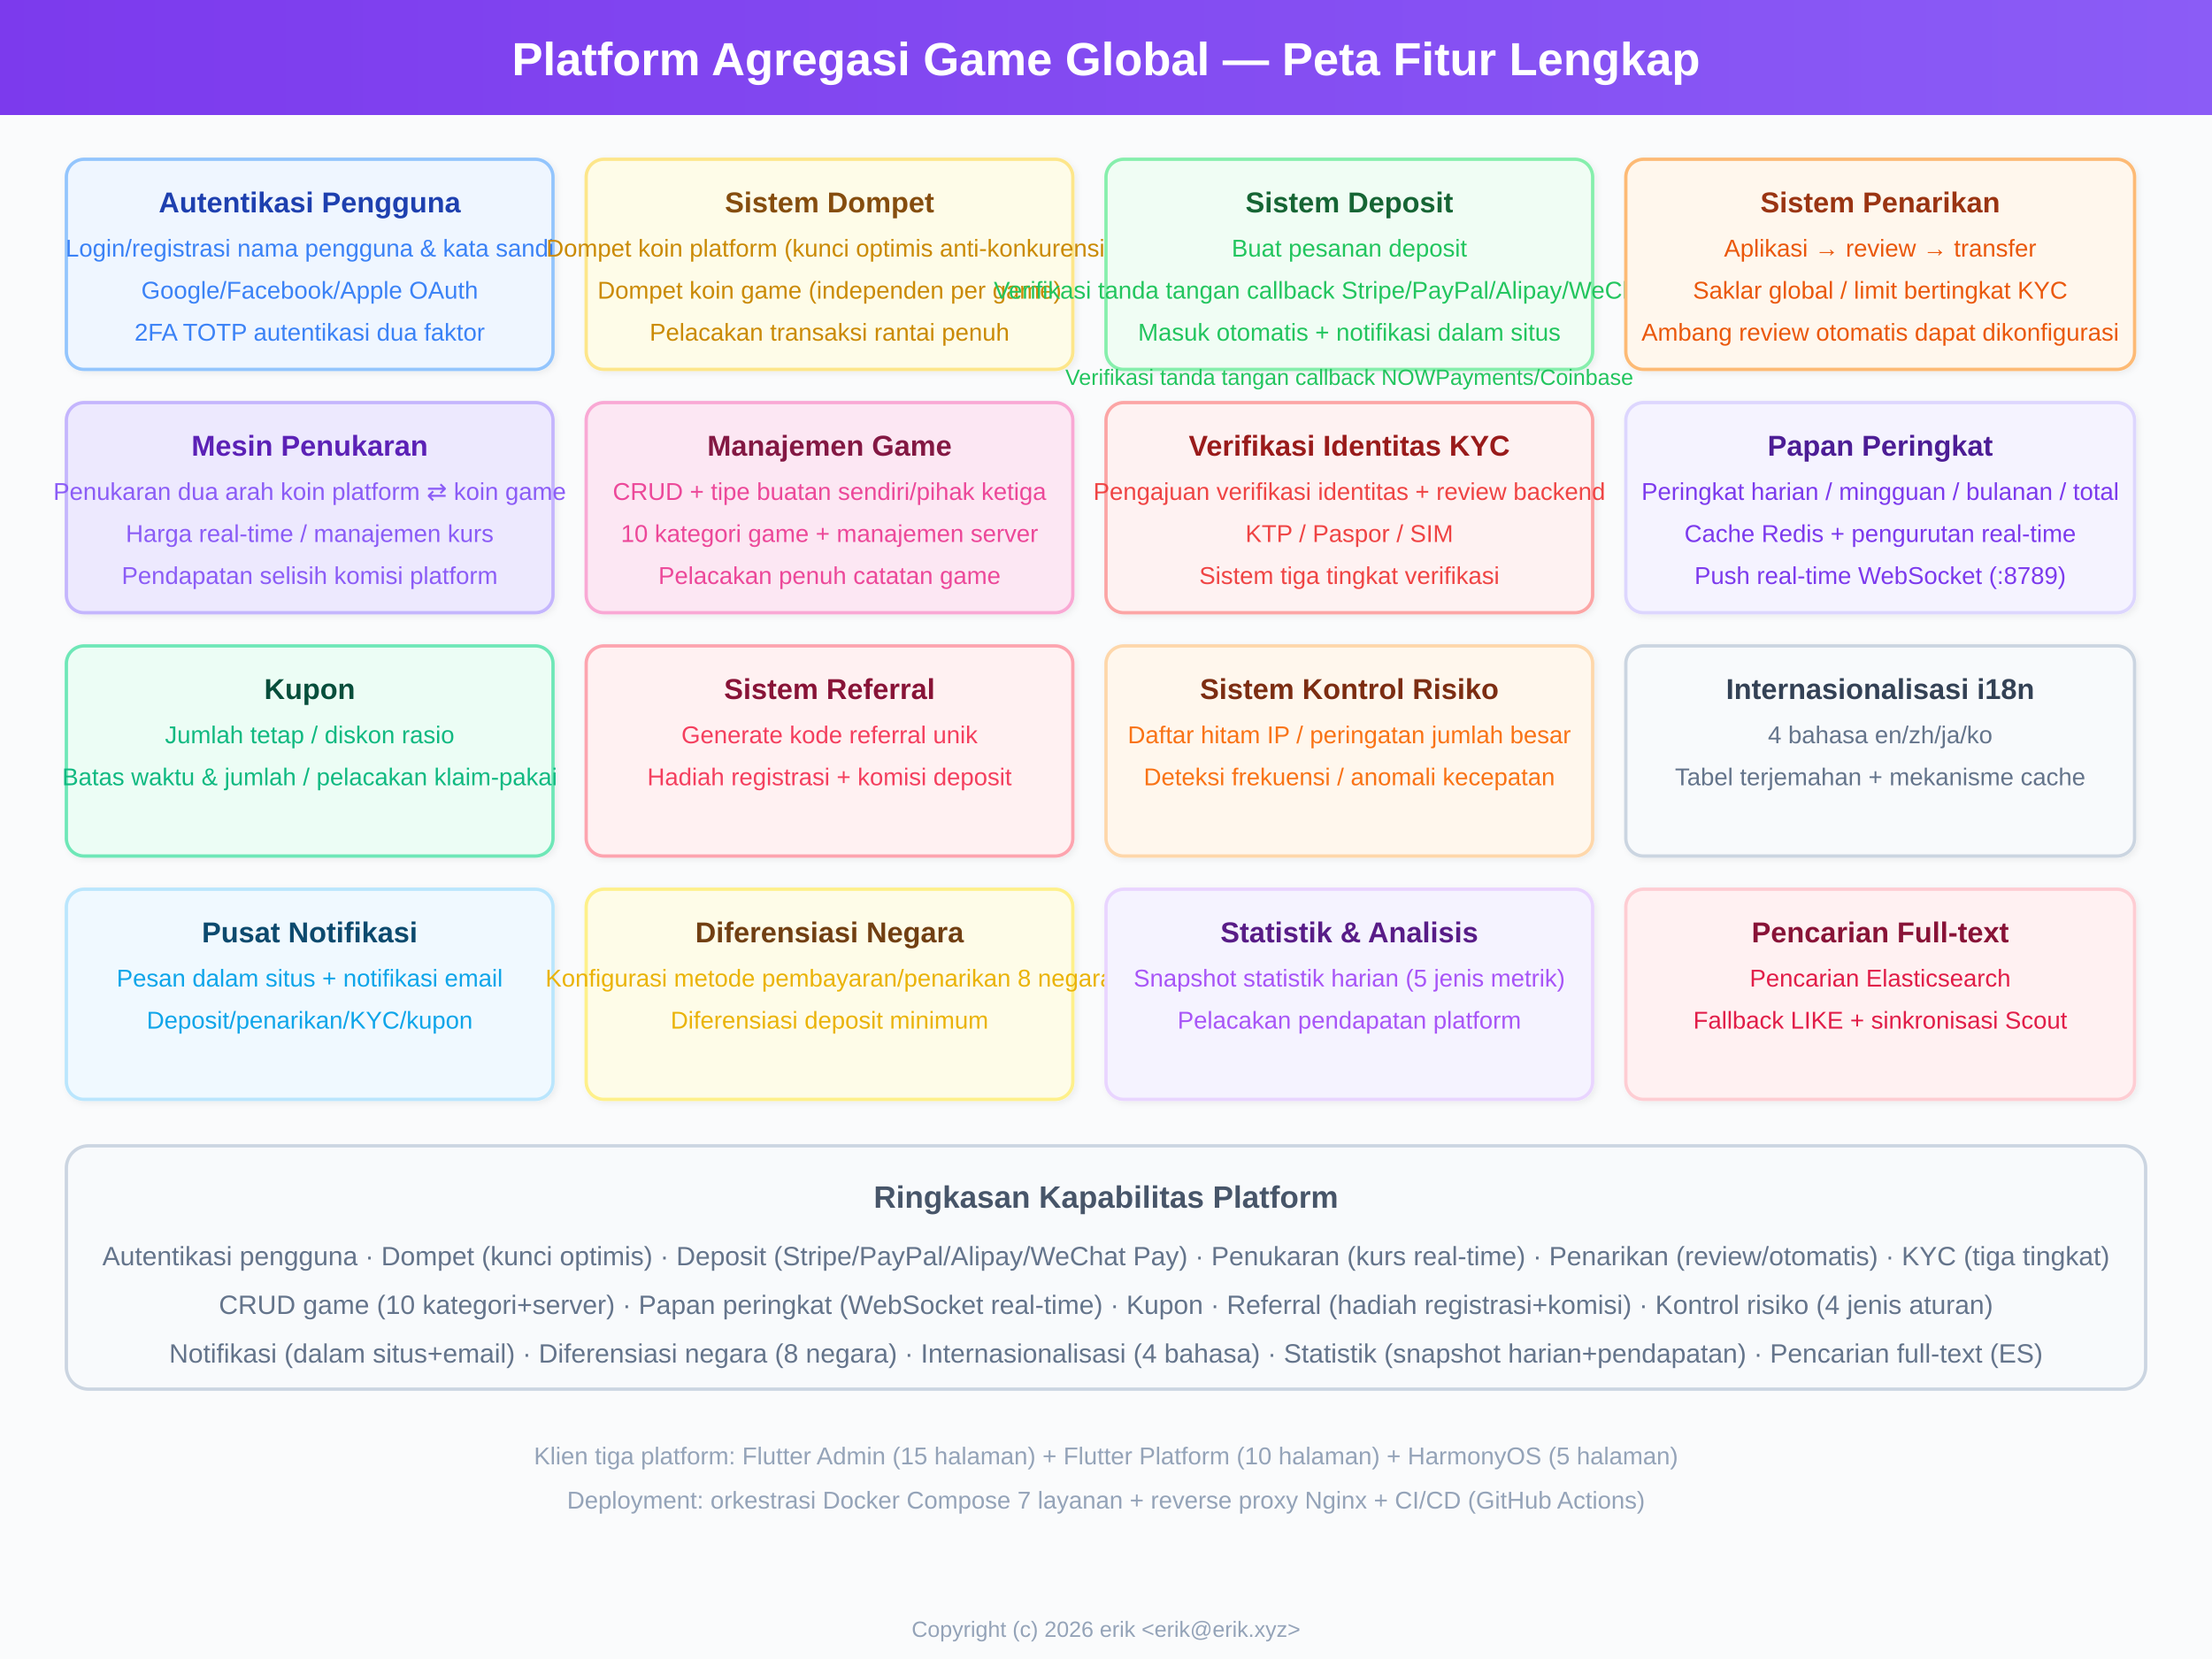
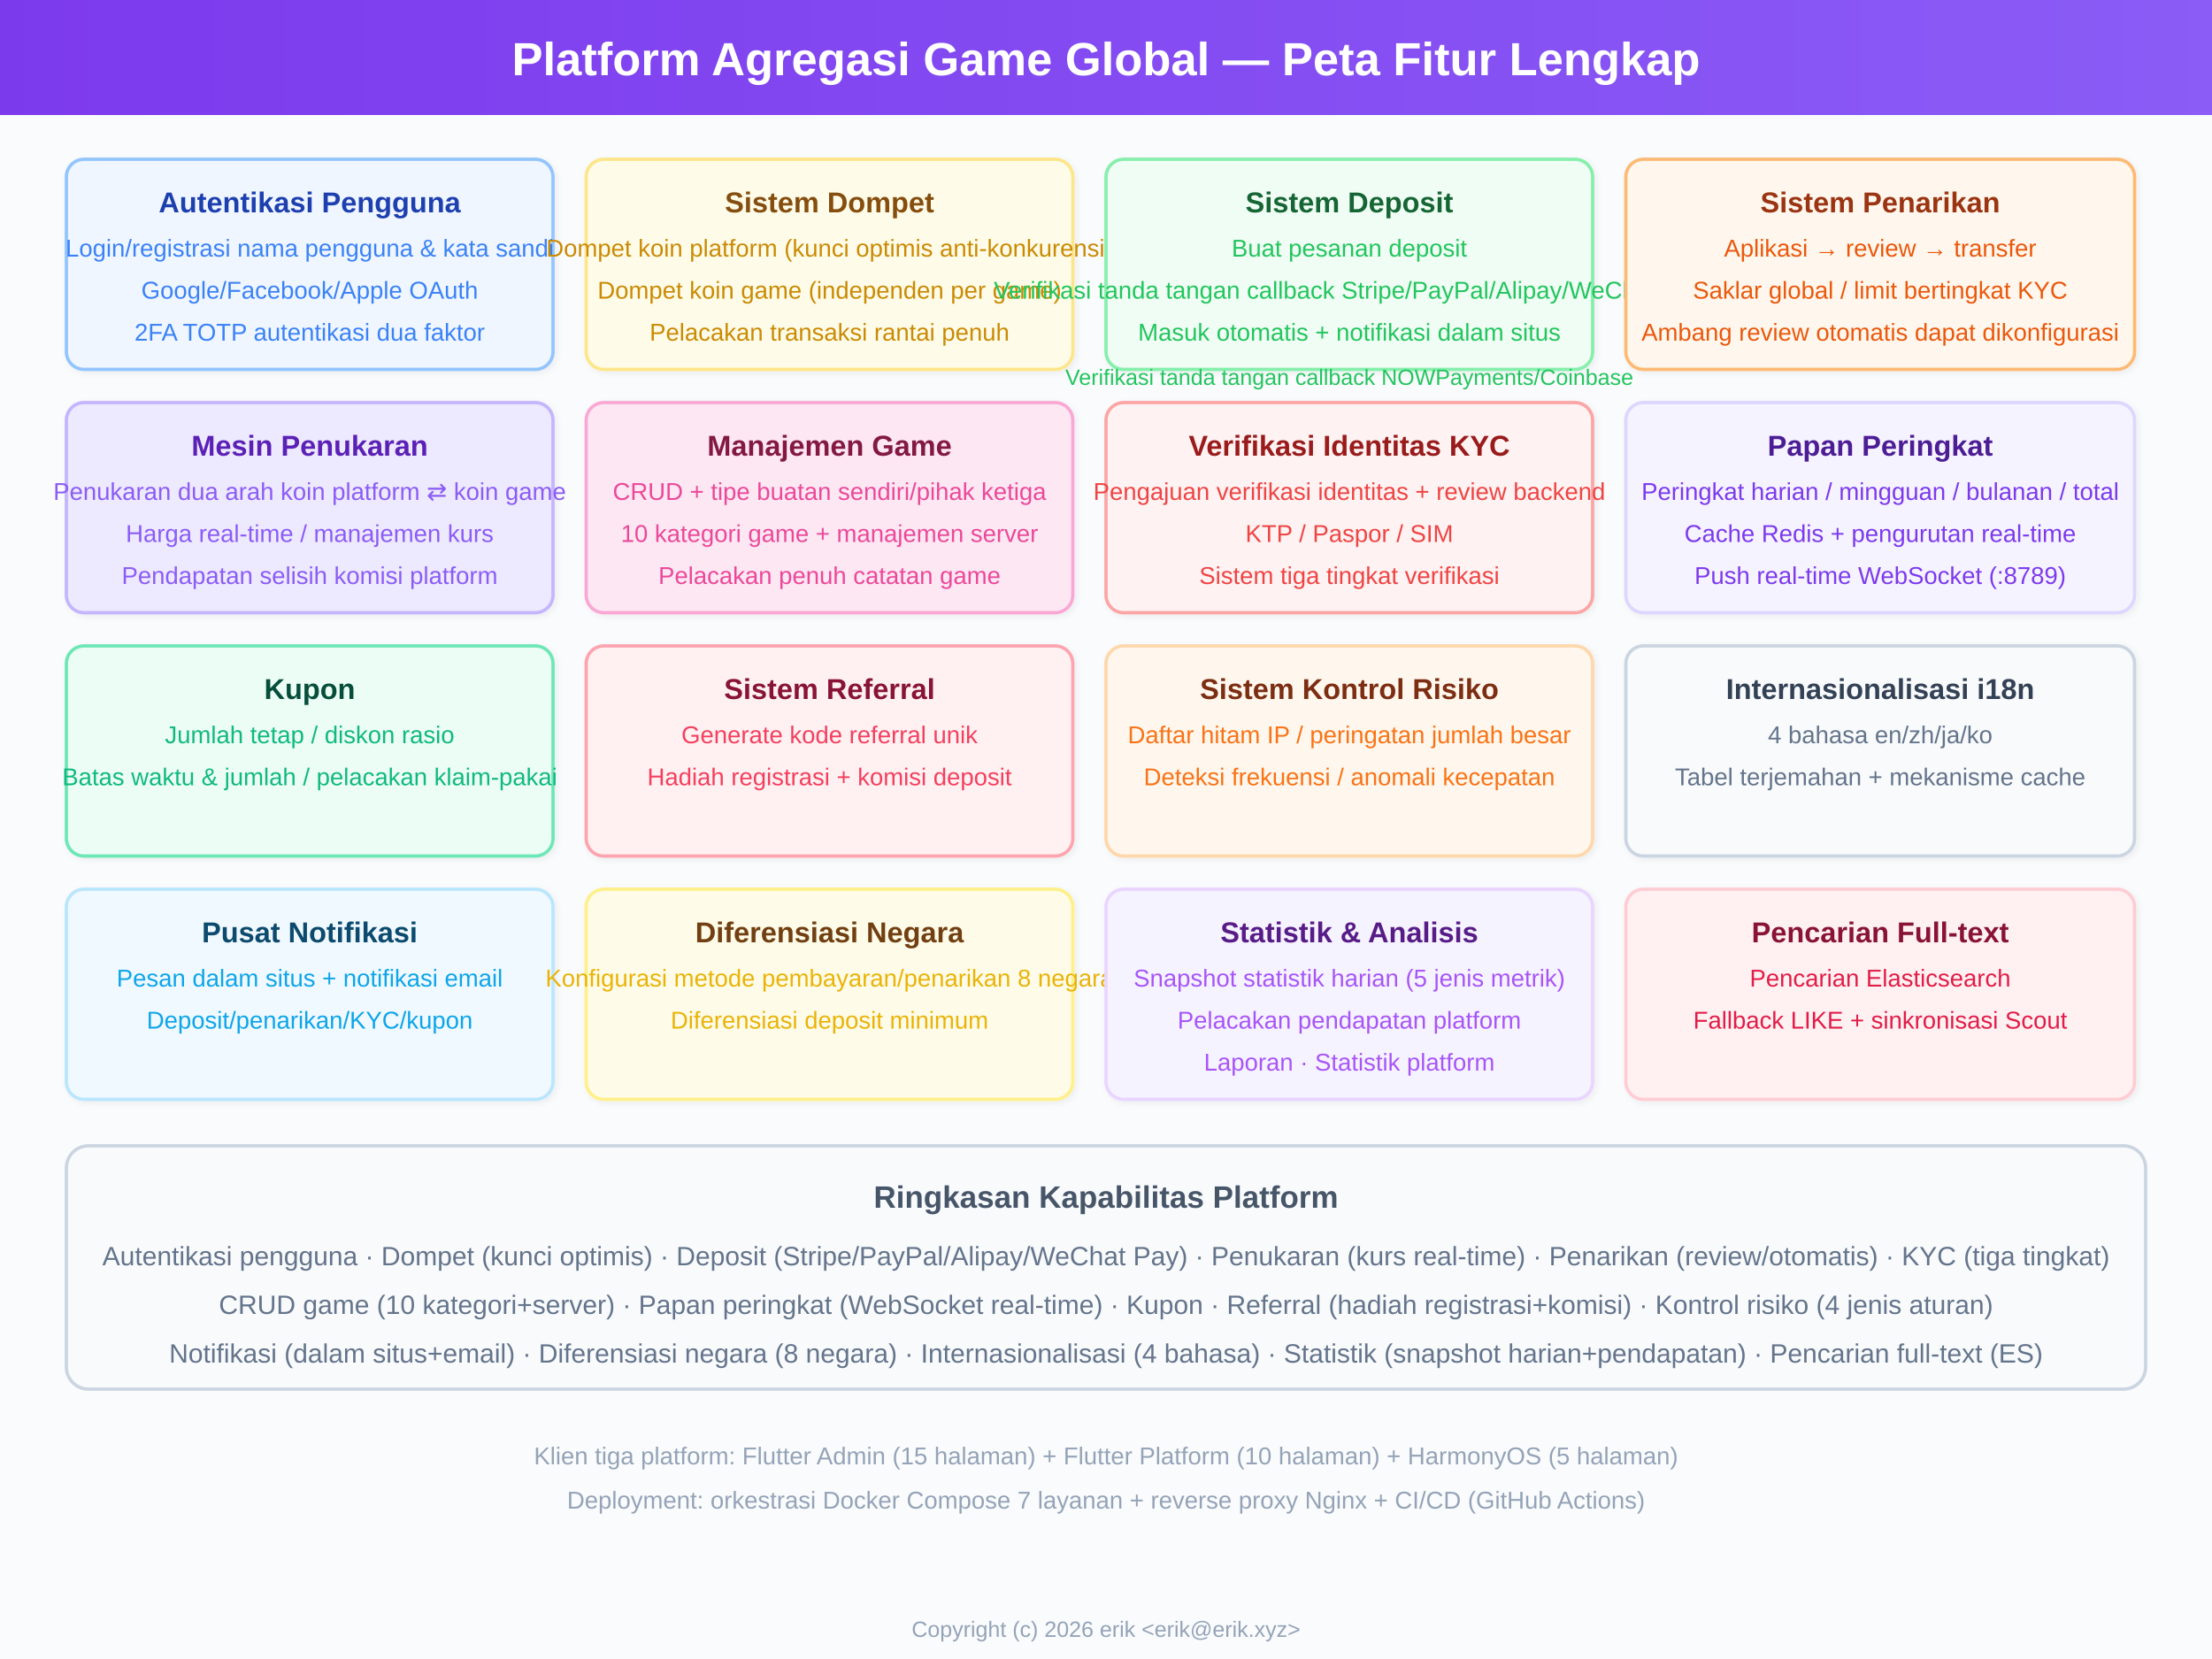
<svg xmlns="http://www.w3.org/2000/svg" viewBox="0 0 1000 750" font-family="Arial, 'Noto Sans SC', 'Noto Sans', sans-serif">
  <defs>
    <linearGradient id="hd" x1="0" y1="0" x2="1" y2="0">
      <stop offset="0%" stop-color="#7c3aed" />
      <stop offset="100%" stop-color="#8b5cf6" />
    </linearGradient>
    <filter id="sh">
      <feDropShadow dx="1" dy="1" stdDeviation="1.5" flood-opacity=".06" />
    </filter>
  </defs>
  <rect width="1000" height="750" fill="#fafbfc" />
  <rect x="0" y="0" width="1000" height="52" fill="url(#hd)" />
  <text x="500" y="34" text-anchor="middle" fill="#fff" font-size="21" font-weight="bold">Platform Agregasi Game Global — Peta Fitur Lengkap</text>
  <rect x="30" y="72" width="220" height="95" rx="8" fill="#eff6ff" stroke="#93c5fd" stroke-width="1.5" filter="url(#sh)" />
  <text x="140" y="96" text-anchor="middle" fill="#1e40af" font-size="13" font-weight="bold">Autentikasi Pengguna</text>
  <text x="140" y="116" text-anchor="middle" fill="#3b82f6" font-size="11">Login/registrasi nama pengguna &amp; kata sandi</text>
  <text x="140" y="135" text-anchor="middle" fill="#3b82f6" font-size="11">Google/Facebook/Apple OAuth</text>
  <text x="140" y="154" text-anchor="middle" fill="#3b82f6" font-size="11">2FA TOTP autentikasi dua faktor</text>
  <rect x="265" y="72" width="220" height="95" rx="8" fill="#fefce8" stroke="#fde68a" stroke-width="1.5" filter="url(#sh)" />
  <text x="375" y="96" text-anchor="middle" fill="#854d0e" font-size="13" font-weight="bold">Sistem Dompet</text>
  <text x="375" y="116" text-anchor="middle" fill="#ca8a04" font-size="11">Dompet koin platform (kunci optimis anti-konkurensi)</text>
  <text x="375" y="135" text-anchor="middle" fill="#ca8a04" font-size="11">Dompet koin game (independen per game)</text>
  <text x="375" y="154" text-anchor="middle" fill="#ca8a04" font-size="11">Pelacakan transaksi rantai penuh</text>
  <rect x="500" y="72" width="220" height="95" rx="8" fill="#f0fdf4" stroke="#86efac" stroke-width="1.5" filter="url(#sh)" />
  <text x="610" y="96" text-anchor="middle" fill="#166534" font-size="13" font-weight="bold">Sistem Deposit</text>
  <text x="610" y="116" text-anchor="middle" fill="#22c55e" font-size="11">Buat pesanan deposit</text>
  <text x="610" y="135" text-anchor="middle" fill="#22c55e" font-size="11">Verifikasi tanda tangan callback Stripe/PayPal/Alipay/WeChat Pay</text>
  <text x="610" y="174" text-anchor="middle" fill="#22c55e" font-size="10">Verifikasi tanda tangan callback NOWPayments/Coinbase</text>
  <text x="610" y="154" text-anchor="middle" fill="#22c55e" font-size="11">Masuk otomatis + notifikasi dalam situs</text>
  <rect x="735" y="72" width="230" height="95" rx="8" fill="#fff7ed" stroke="#fdba74" stroke-width="1.5" filter="url(#sh)" />
  <text x="850" y="96" text-anchor="middle" fill="#9a3412" font-size="13" font-weight="bold">Sistem Penarikan</text>
  <text x="850" y="116" text-anchor="middle" fill="#ea580c" font-size="11">Aplikasi → review → transfer</text>
  <text x="850" y="135" text-anchor="middle" fill="#ea580c" font-size="11">Saklar global / limit bertingkat KYC</text>
  <text x="850" y="154" text-anchor="middle" fill="#ea580c" font-size="11">Ambang review otomatis dapat dikonfigurasi</text>
  <rect x="30" y="182" width="220" height="95" rx="8" fill="#ede9fe" stroke="#c4b5fd" stroke-width="1.5" filter="url(#sh)" />
  <text x="140" y="206" text-anchor="middle" fill="#5b21b6" font-size="13" font-weight="bold">Mesin Penukaran</text>
  <text x="140" y="226" text-anchor="middle" fill="#8b5cf6" font-size="11">Penukaran dua arah koin platform ⇄ koin game</text>
  <text x="140" y="245" text-anchor="middle" fill="#8b5cf6" font-size="11">Harga real-time / manajemen kurs</text>
  <text x="140" y="264" text-anchor="middle" fill="#8b5cf6" font-size="11">Pendapatan selisih komisi platform</text>
  <rect x="265" y="182" width="220" height="95" rx="8" fill="#fce7f3" stroke="#f9a8d4" stroke-width="1.5" filter="url(#sh)" />
  <text x="375" y="206" text-anchor="middle" fill="#831843" font-size="13" font-weight="bold">Manajemen Game</text>
  <text x="375" y="226" text-anchor="middle" fill="#ec4899" font-size="11">CRUD + tipe buatan sendiri/pihak ketiga</text>
  <text x="375" y="245" text-anchor="middle" fill="#ec4899" font-size="11">10 kategori game + manajemen server</text>
  <text x="375" y="264" text-anchor="middle" fill="#ec4899" font-size="11">Pelacakan penuh catatan game</text>
  <rect x="500" y="182" width="220" height="95" rx="8" fill="#fef2f2" stroke="#fca5a5" stroke-width="1.5" filter="url(#sh)" />
  <text x="610" y="206" text-anchor="middle" fill="#991b1b" font-size="13" font-weight="bold">Verifikasi Identitas KYC</text>
  <text x="610" y="226" text-anchor="middle" fill="#ef4444" font-size="11">Pengajuan verifikasi identitas + review backend</text>
  <text x="610" y="245" text-anchor="middle" fill="#ef4444" font-size="11">KTP / Paspor / SIM</text>
  <text x="610" y="264" text-anchor="middle" fill="#ef4444" font-size="11">Sistem tiga tingkat verifikasi</text>
  <rect x="735" y="182" width="230" height="95" rx="8" fill="#f5f3ff" stroke="#ddd6fe" stroke-width="1.5" filter="url(#sh)" />
  <text x="850" y="206" text-anchor="middle" fill="#4c1d95" font-size="13" font-weight="bold">Papan Peringkat</text>
  <text x="850" y="226" text-anchor="middle" fill="#7c3aed" font-size="11">Peringkat harian / mingguan / bulanan / total</text>
  <text x="850" y="245" text-anchor="middle" fill="#7c3aed" font-size="11">Cache Redis + pengurutan real-time</text>
  <text x="850" y="264" text-anchor="middle" fill="#7c3aed" font-size="11">Push real-time WebSocket (:8789)</text>
  <rect x="30" y="292" width="220" height="95" rx="8" fill="#ecfdf5" stroke="#6ee7b7" stroke-width="1.5" filter="url(#sh)" />
  <text x="140" y="316" text-anchor="middle" fill="#064e3b" font-size="13" font-weight="bold">Kupon</text>
  <text x="140" y="336" text-anchor="middle" fill="#10b981" font-size="11">Jumlah tetap / diskon rasio</text>
  <text x="140" y="355" text-anchor="middle" fill="#10b981" font-size="11">Batas waktu &amp; jumlah / pelacakan klaim-pakai</text>
  <rect x="265" y="292" width="220" height="95" rx="8" fill="#fff1f2" stroke="#fda4af" stroke-width="1.5" filter="url(#sh)" />
  <text x="375" y="316" text-anchor="middle" fill="#881337" font-size="13" font-weight="bold">Sistem Referral</text>
  <text x="375" y="336" text-anchor="middle" fill="#f43f5e" font-size="11">Generate kode referral unik</text>
  <text x="375" y="355" text-anchor="middle" fill="#f43f5e" font-size="11">Hadiah registrasi + komisi deposit</text>
  <rect x="500" y="292" width="220" height="95" rx="8" fill="#fff7ed" stroke="#fed7aa" stroke-width="1.5" filter="url(#sh)" />
  <text x="610" y="316" text-anchor="middle" fill="#7c2d12" font-size="13" font-weight="bold">Sistem Kontrol Risiko</text>
  <text x="610" y="336" text-anchor="middle" fill="#f97316" font-size="11">Daftar hitam IP / peringatan jumlah besar</text>
  <text x="610" y="355" text-anchor="middle" fill="#f97316" font-size="11">Deteksi frekuensi / anomali kecepatan</text>
  <rect x="735" y="292" width="230" height="95" rx="8" fill="#f8fafc" stroke="#cbd5e1" stroke-width="1.5" filter="url(#sh)" />
  <text x="850" y="316" text-anchor="middle" fill="#334155" font-size="13" font-weight="bold">Internasionalisasi i18n</text>
  <text x="850" y="336" text-anchor="middle" fill="#64748b" font-size="11">4 bahasa en/zh/ja/ko</text>
  <text x="850" y="355" text-anchor="middle" fill="#64748b" font-size="11">Tabel terjemahan + mekanisme cache</text>
  <rect x="30" y="402" width="220" height="95" rx="8" fill="#f0f9ff" stroke="#bae6fd" stroke-width="1.5" filter="url(#sh)" />
  <text x="140" y="426" text-anchor="middle" fill="#0c4a6e" font-size="13" font-weight="bold">Pusat Notifikasi</text>
  <text x="140" y="446" text-anchor="middle" fill="#0ea5e9" font-size="11">Pesan dalam situs + notifikasi email</text>
  <text x="140" y="465" text-anchor="middle" fill="#0ea5e9" font-size="11">Deposit/penarikan/KYC/kupon</text>
  <rect x="265" y="402" width="220" height="95" rx="8" fill="#fefce8" stroke="#fef08a" stroke-width="1.5" filter="url(#sh)" />
  <text x="375" y="426" text-anchor="middle" fill="#713f12" font-size="13" font-weight="bold">Diferensiasi Negara</text>
  <text x="375" y="446" text-anchor="middle" fill="#eab308" font-size="11">Konfigurasi metode pembayaran/penarikan 8 negara</text>
  <text x="375" y="465" text-anchor="middle" fill="#eab308" font-size="11">Diferensiasi deposit minimum</text>
  <rect x="500" y="402" width="220" height="95" rx="8" fill="#f5f3ff" stroke="#e9d5ff" stroke-width="1.5" filter="url(#sh)" />
  <text x="610" y="426" text-anchor="middle" fill="#581c87" font-size="13" font-weight="bold">Statistik &amp; Analisis</text>
  <text x="610" y="446" text-anchor="middle" fill="#a855f7" font-size="11">Snapshot statistik harian (5 jenis metrik)</text>
  <text x="610" y="465" text-anchor="middle" fill="#a855f7" font-size="11">Pelacakan pendapatan platform</text>
+   <text x="610" y="484" text-anchor="middle" fill="#a855f7" font-size="11">Laporan · Statistik platform</text>
  <rect x="735" y="402" width="230" height="95" rx="8" fill="#fff1f2" stroke="#fecdd3" stroke-width="1.5" filter="url(#sh)" />
  <text x="850" y="426" text-anchor="middle" fill="#881337" font-size="13" font-weight="bold">Pencarian Full-text</text>
  <text x="850" y="446" text-anchor="middle" fill="#e11d48" font-size="11">Pencarian Elasticsearch</text>
  <text x="850" y="465" text-anchor="middle" fill="#e11d48" font-size="11">Fallback LIKE + sinkronisasi Scout</text>
  <rect x="30" y="518" width="940" height="110" rx="10" fill="#f8fafc" stroke="#cbd5e1" stroke-width="1.5" />
  <text x="500" y="546" text-anchor="middle" fill="#475569" font-size="14" font-weight="bold">Ringkasan Kapabilitas Platform</text>
  <text x="500" y="572" text-anchor="middle" fill="#64748b" font-size="12">Autentikasi pengguna · Dompet (kunci optimis) · Deposit (Stripe/PayPal/Alipay/WeChat Pay) · Penukaran (kurs real-time) · Penarikan (review/otomatis) · KYC (tiga tingkat)</text>
  <text x="500" y="594" text-anchor="middle" fill="#64748b" font-size="12">CRUD game (10 kategori+server) · Papan peringkat (WebSocket real-time) · Kupon · Referral (hadiah registrasi+komisi) · Kontrol risiko (4 jenis aturan)</text>
  <text x="500" y="616" text-anchor="middle" fill="#64748b" font-size="12">Notifikasi (dalam situs+email) · Diferensiasi negara (8 negara) · Internasionalisasi (4 bahasa) · Statistik (snapshot harian+pendapatan) · Pencarian full-text (ES)</text>
  <text x="500" y="662" text-anchor="middle" fill="#94a3b8" font-size="11">Klien tiga platform: Flutter Admin (15 halaman) + Flutter Platform (10 halaman) + HarmonyOS (5 halaman)</text>
  <text x="500" y="682" text-anchor="middle" fill="#94a3b8" font-size="11">Deployment: orkestrasi Docker Compose 7 layanan + reverse proxy Nginx + CI/CD (GitHub Actions)</text>
  <text x="500" y="740" text-anchor="middle" fill="#94a3b8" font-size="10">Copyright (c) 2026 erik &lt;erik@erik.xyz&gt;</text>
</svg>
